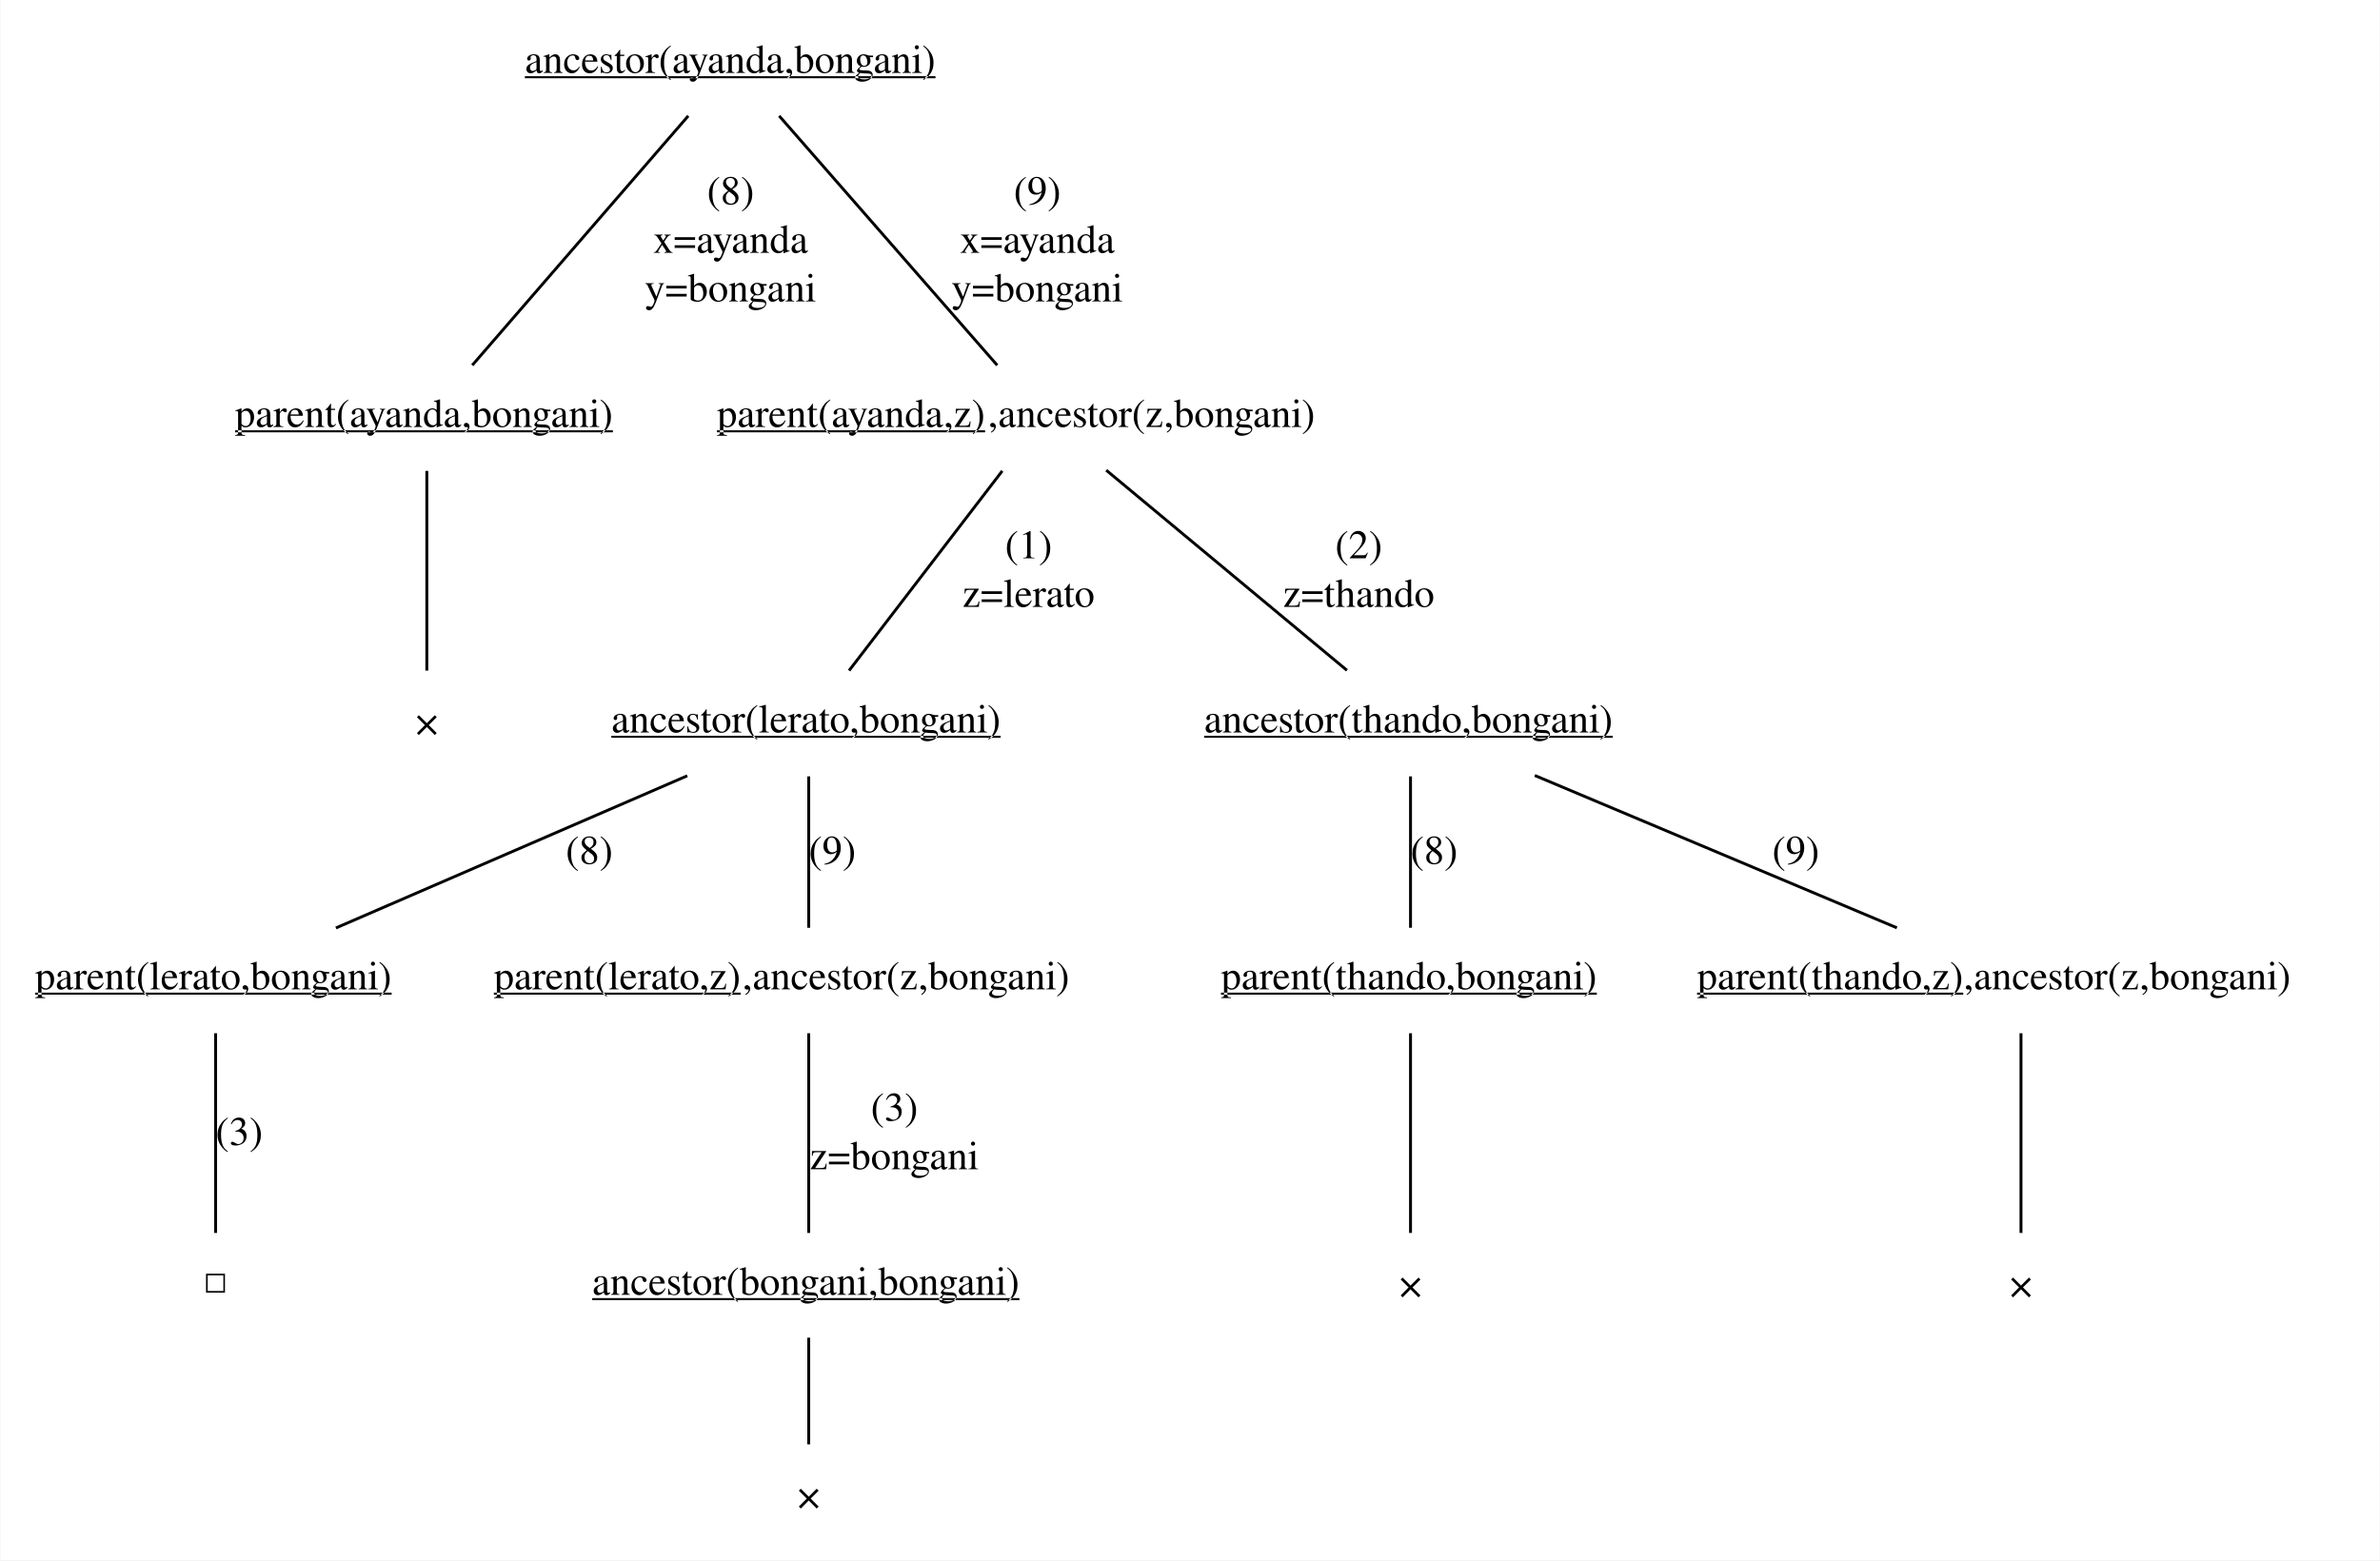
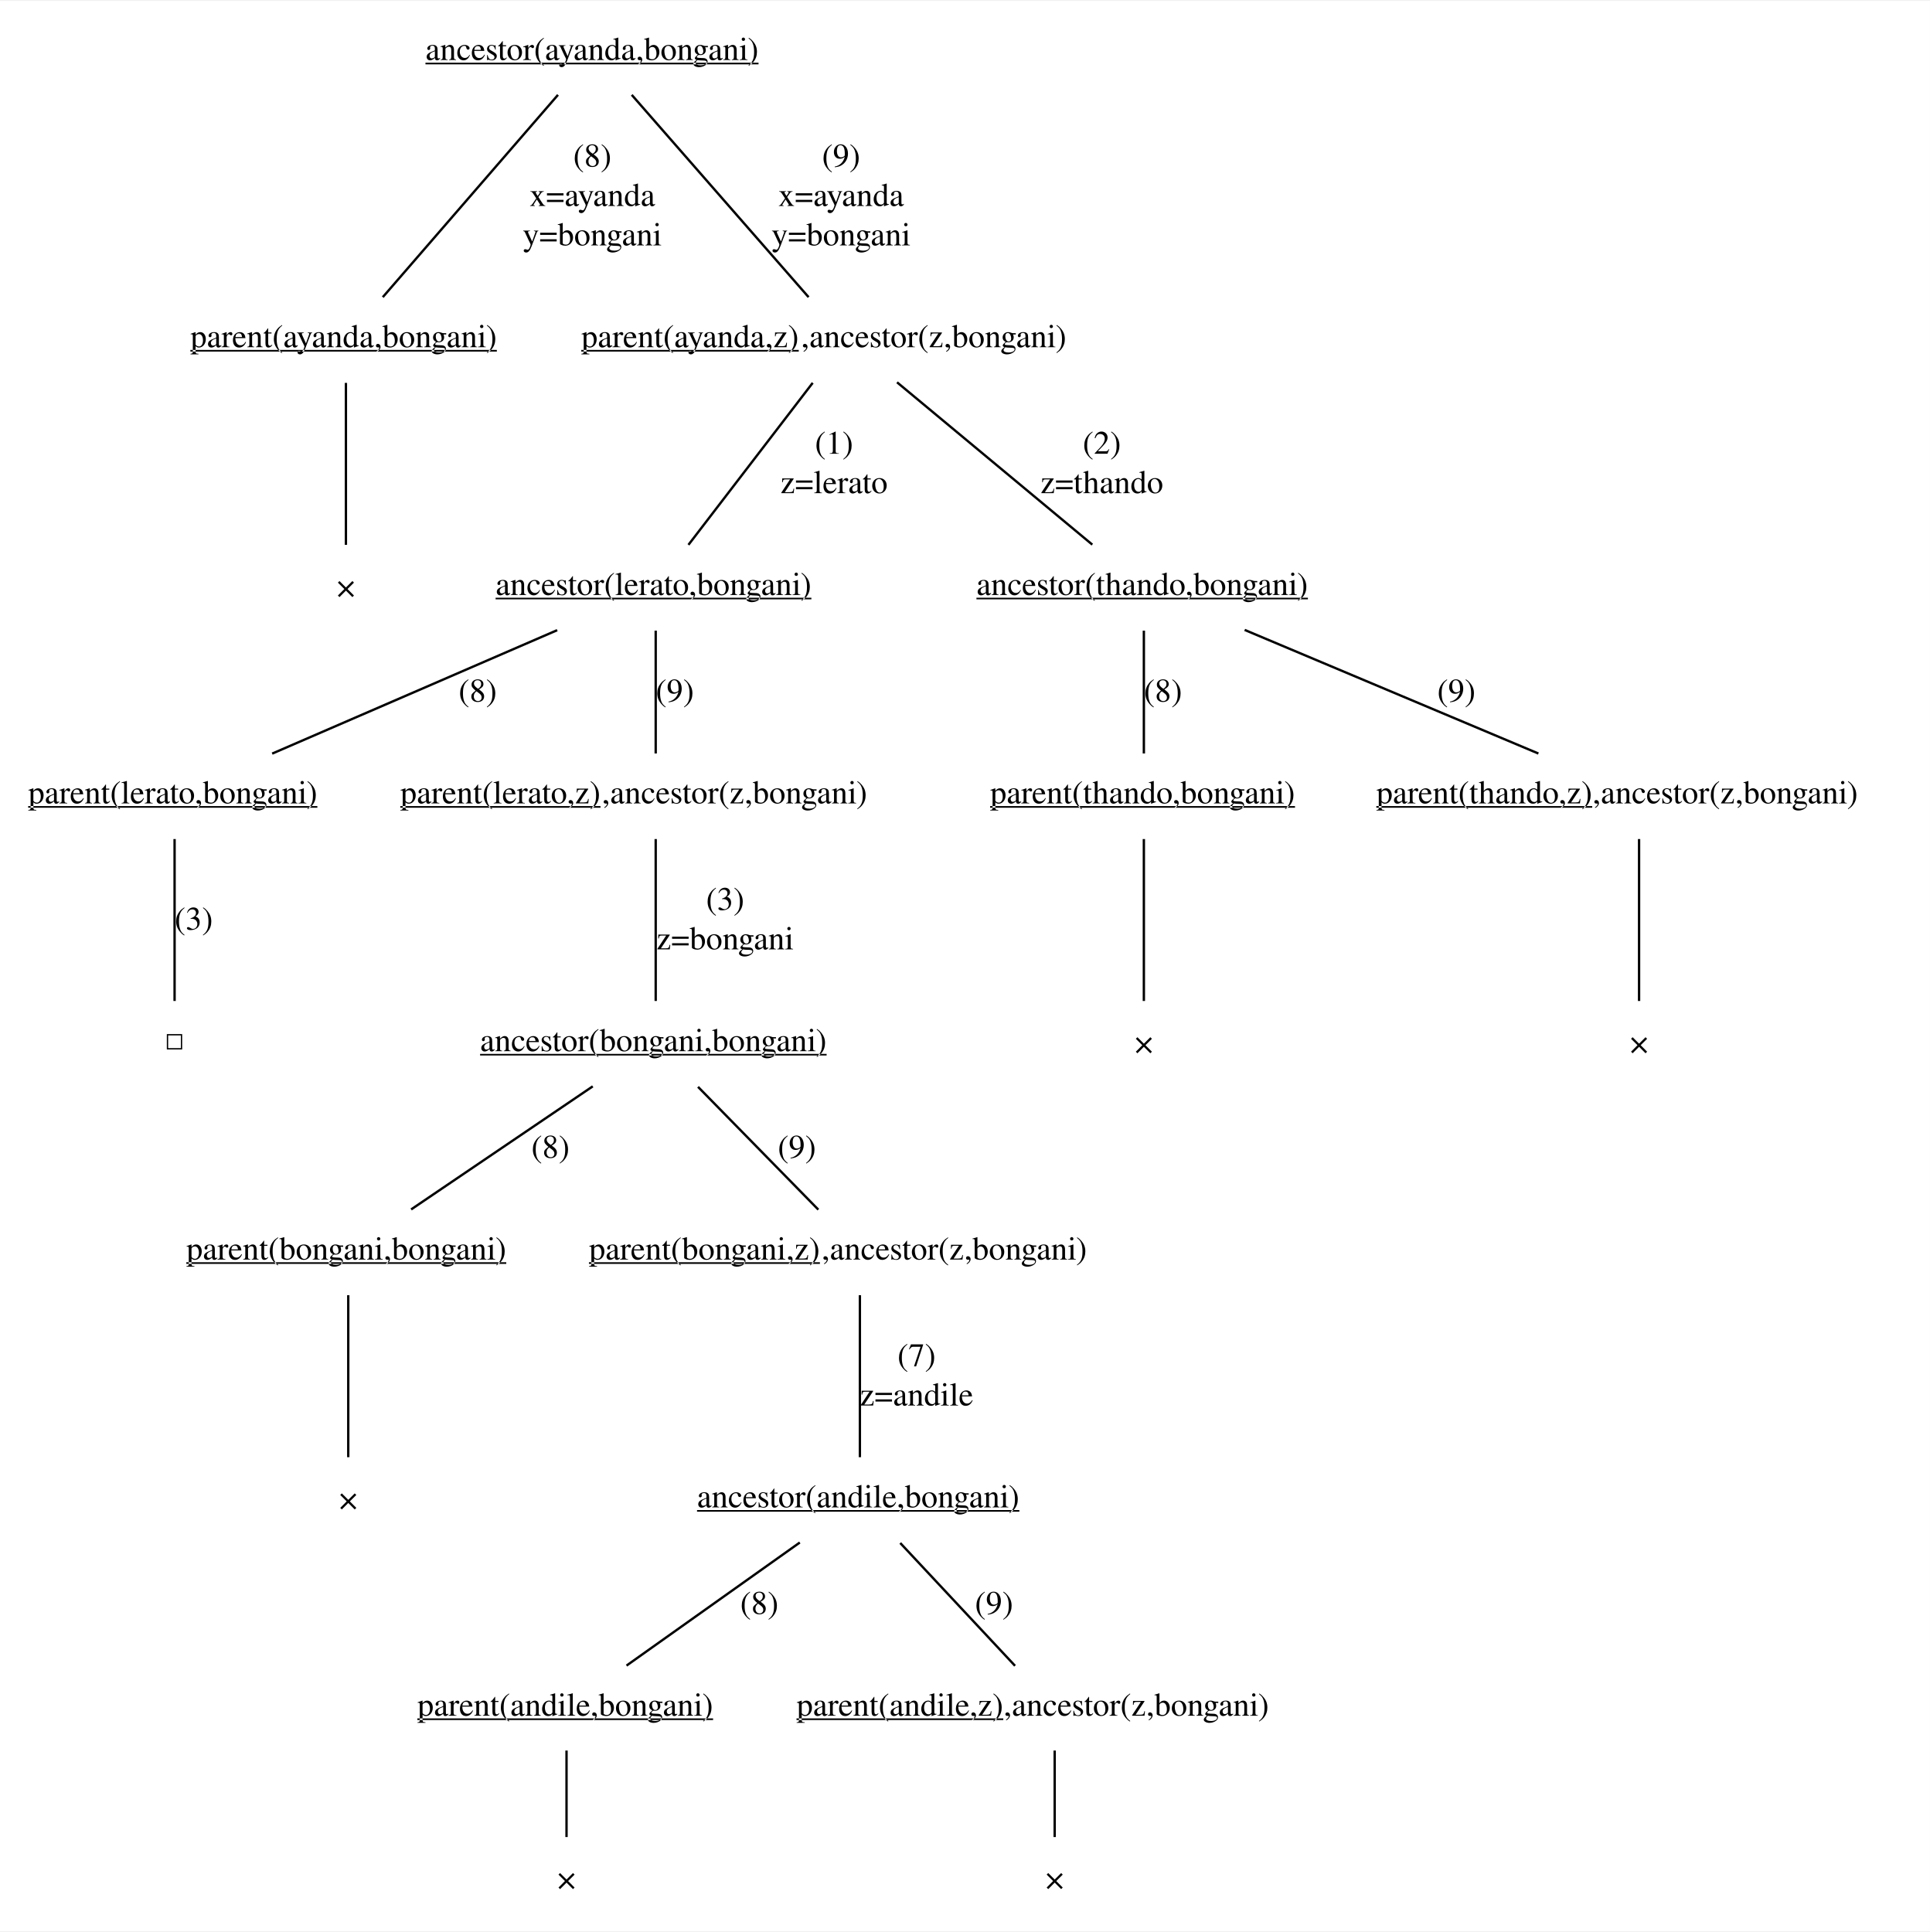
- <svg xmlns="http://www.w3.org/2000/svg" width="822pt" height="539pt" viewBox="0.00 0.00 822.34 539.40">
-   <g id="graph0" class="graph" transform="scale(1 1) rotate(0) translate(4 535.4)">
-     <polygon fill="#ffffff" stroke="transparent" points="-4,4 -4,-535.4 818.34,-535.4 818.34,4 -4,4" />
+ <svg xmlns="http://www.w3.org/2000/svg" width="822pt" height="823pt" viewBox="0.00 0.00 822.34 822.60">
+   <g id="graph0" class="graph" transform="scale(1 1) rotate(0) translate(4 818.6)">
+     <polygon fill="#ffffff" stroke="transparent" points="-4,4 -4,-818.6 818.34,-818.6 818.34,4 -4,4" />
    <g id="node1" class="node">
-       <text text-anchor="start" x="177.284" y="-510.2" font-family="Times,serif" text-decoration="underline" font-size="14.00" fill="#000000">ancestor(ayanda,bongani)</text>
+       <text text-anchor="start" x="177.284" y="-793.4" font-family="Times,serif" text-decoration="underline" font-size="14.00" fill="#000000">ancestor(ayanda,bongani)</text>
    </g>
    <g id="node2" class="node">
-       <text text-anchor="start" x="77.114" y="-387.8" font-family="Times,serif" text-decoration="underline" font-size="14.00" fill="#000000">parent(ayanda,bongani)</text>
+       <text text-anchor="start" x="77.114" y="-671" font-family="Times,serif" text-decoration="underline" font-size="14.00" fill="#000000">parent(ayanda,bongani)</text>
    </g>
    <g id="edge1" class="edge">
-       <path fill="none" stroke="#000000" d="M233.748,-495.339C213.707,-472.198 179.166,-432.312 159.094,-409.135" />
-       <text text-anchor="middle" x="248.389" y="-464.8" font-family="Times,serif" font-size="14.00" fill="#000000">(8)</text>
-       <text text-anchor="middle" x="248.389" y="-448" font-family="Times,serif" font-size="14.00" fill="#000000">x=ayanda</text>
-       <text text-anchor="middle" x="248.389" y="-431.2" font-family="Times,serif" font-size="14.00" fill="#000000">y=bongani</text>
+       <path fill="none" stroke="#000000" d="M233.748,-778.539C213.707,-755.398 179.166,-715.512 159.094,-692.335" />
+       <text text-anchor="middle" x="248.389" y="-748" font-family="Times,serif" font-size="14.00" fill="#000000">(8)</text>
+       <text text-anchor="middle" x="248.389" y="-731.2" font-family="Times,serif" font-size="14.00" fill="#000000">x=ayanda</text>
+       <text text-anchor="middle" x="248.389" y="-714.4" font-family="Times,serif" font-size="14.00" fill="#000000">y=bongani</text>
    </g>
    <g id="node3" class="node">
-       <text text-anchor="start" x="243.669" y="-387.8" font-family="Times,serif" text-decoration="underline" font-size="14.00" fill="#000000">parent(ayanda,z)</text>
-       <text text-anchor="start" x="337.329" y="-387.8" font-family="Times,serif" font-size="14.00" fill="#000000">     ,ancestor(z,bongani)</text>
+       <text text-anchor="start" x="243.669" y="-671" font-family="Times,serif" text-decoration="underline" font-size="14.00" fill="#000000">parent(ayanda,z)</text>
+       <text text-anchor="start" x="337.329" y="-671" font-family="Times,serif" font-size="14.00" fill="#000000">     ,ancestor(z,bongani)</text>
    </g>
    <g id="edge2" class="edge">
-       <path fill="none" stroke="#000000" d="M265.177,-495.339C285.407,-472.198 320.275,-432.312 340.536,-409.135" />
-       <text text-anchor="middle" x="354.389" y="-464.8" font-family="Times,serif" font-size="14.00" fill="#000000">(9)</text>
-       <text text-anchor="middle" x="354.389" y="-448" font-family="Times,serif" font-size="14.00" fill="#000000">x=ayanda</text>
-       <text text-anchor="middle" x="354.389" y="-431.2" font-family="Times,serif" font-size="14.00" fill="#000000">y=bongani</text>
+       <path fill="none" stroke="#000000" d="M265.177,-778.539C285.407,-755.398 320.275,-715.512 340.536,-692.335" />
+       <text text-anchor="middle" x="354.389" y="-748" font-family="Times,serif" font-size="14.00" fill="#000000">(9)</text>
+       <text text-anchor="middle" x="354.389" y="-731.2" font-family="Times,serif" font-size="14.00" fill="#000000">x=ayanda</text>
+       <text text-anchor="middle" x="354.389" y="-714.4" font-family="Times,serif" font-size="14.00" fill="#000000">y=bongani</text>
+     </g>
+     <g id="node17" class="node">
+       <text text-anchor="middle" x="143.389" y="-564.4" font-family="Times,serif" font-size="14.00" fill="#000000">×</text>
+     </g>
+     <g id="edge16" class="edge">
+       <path fill="none" stroke="#000000" d="M143.389,-655.806C143.389,-636.424 143.389,-606.086 143.389,-586.783" />
+     </g>
+     <g id="node4" class="node">
+       <text text-anchor="start" x="207.17" y="-565.4" font-family="Times,serif" text-decoration="underline" font-size="14.00" fill="#000000">ancestor(lerato,bongani)</text>
+     </g>
+     <g id="edge3" class="edge">
+       <path fill="none" stroke="#000000" d="M342.28,-655.806C327.413,-636.424 304.142,-606.086 289.336,-586.783" />
+       <text text-anchor="middle" x="351.379" y="-625.6" font-family="Times,serif" font-size="14.00" fill="#000000">(1)</text>
+       <text text-anchor="middle" x="351.379" y="-608.8" font-family="Times,serif" font-size="14.00" fill="#000000">z=lerato</text>
+     </g>
+     <g id="node13" class="node">
+       <text text-anchor="start" x="412.053" y="-565.4" font-family="Times,serif" text-decoration="underline" font-size="14.00" fill="#000000">ancestor(thando,bongani)</text>
+     </g>
+     <g id="edge12" class="edge">
+       <path fill="none" stroke="#000000" d="M378.221,-656.047C401.483,-636.705 438.101,-606.256 461.417,-586.87" />
+       <text text-anchor="middle" x="465.496" y="-625.6" font-family="Times,serif" font-size="14.00" fill="#000000">(2)</text>
+       <text text-anchor="middle" x="465.496" y="-608.8" font-family="Times,serif" font-size="14.00" fill="#000000">z=thando</text>
+     </g>
+     <g id="node5" class="node">
+       <text text-anchor="start" x="8" y="-476.6" font-family="Times,serif" text-decoration="underline" font-size="14.00" fill="#000000">parent(lerato,bongani)</text>
+     </g>
+     <g id="edge4" class="edge">
+       <path fill="none" stroke="#000000" d="M233.409,-550.416C197.916,-535.041 147.339,-513.133 111.962,-497.808" />
+       <text text-anchor="middle" x="199.549" y="-520" font-family="Times,serif" font-size="14.00" fill="#000000">(8)</text>
+     </g>
+     <g id="node6" class="node">
+       <text text-anchor="start" x="166.555" y="-476.6" font-family="Times,serif" text-decoration="underline" font-size="14.00" fill="#000000">parent(lerato,z)</text>
+       <text text-anchor="start" x="252.442" y="-476.6" font-family="Times,serif" font-size="14.00" fill="#000000">     ,ancestor(z,bongani)</text>
+     </g>
+     <g id="edge5" class="edge">
+       <path fill="none" stroke="#000000" d="M275.389,-550.201C275.389,-534.859 275.389,-513.122 275.389,-497.872" />
+       <text text-anchor="middle" x="283.55" y="-520" font-family="Times,serif" font-size="14.00" fill="#000000">(9)</text>
+     </g>
+     <g id="node16" class="node">
+       <text text-anchor="middle" x="70.389" y="-370" font-family="Times,serif" font-size="14.00" fill="#000000">□</text>
+     </g>
+     <g id="edge15" class="edge">
+       <path fill="none" stroke="#000000" d="M70.389,-461.406C70.389,-442.024 70.389,-411.686 70.389,-392.383" />
+       <text text-anchor="middle" x="78.549" y="-422.8" font-family="Times,serif" font-size="14.00" fill="#000000">(3)</text>
+     </g>
+     <g id="node7" class="node">
+       <text text-anchor="start" x="200.553" y="-371" font-family="Times,serif" text-decoration="underline" font-size="14.00" fill="#000000">ancestor(bongani,bongani)</text>
+     </g>
+     <g id="edge6" class="edge">
+       <path fill="none" stroke="#000000" d="M275.389,-461.406C275.389,-442.024 275.389,-411.686 275.389,-392.383" />
+       <text text-anchor="middle" x="304.996" y="-431.2" font-family="Times,serif" font-size="14.00" fill="#000000">(3)</text>
+       <text text-anchor="middle" x="304.996" y="-414.4" font-family="Times,serif" font-size="14.00" fill="#000000">z=bongani</text>
+     </g>
+     <g id="node8" class="node">
+       <text text-anchor="start" x="75.383" y="-282.2" font-family="Times,serif" text-decoration="underline" font-size="14.00" fill="#000000">parent(bongani,bongani)</text>
+     </g>
+     <g id="edge7" class="edge">
+       <path fill="none" stroke="#000000" d="M248.563,-356.016C225.957,-340.692 193.775,-318.877 171.179,-303.56" />
+       <text text-anchor="middle" x="230.549" y="-325.6" font-family="Times,serif" font-size="14.00" fill="#000000">(8)</text>
+     </g>
+     <g id="node9" class="node">
+       <text text-anchor="start" x="246.938" y="-282.2" font-family="Times,serif" text-decoration="underline" font-size="14.00" fill="#000000">parent(bongani,z)</text>
+       <text text-anchor="start" x="346.059" y="-282.2" font-family="Times,serif" font-size="14.00" fill="#000000">     ,ancestor(z,bongani)</text>
+     </g>
+     <g id="edge8" class="edge">
+       <path fill="none" stroke="#000000" d="M293.415,-355.801C308.446,-340.459 329.742,-318.722 344.683,-303.472" />
+       <text text-anchor="middle" x="335.55" y="-325.6" font-family="Times,serif" font-size="14.00" fill="#000000">(9)</text>
+     </g>
+     <g id="node20" class="node">
+       <text text-anchor="middle" x="144.389" y="-175.6" font-family="Times,serif" font-size="14.00" fill="#000000">×</text>
+     </g>
+     <g id="edge19" class="edge">
+       <path fill="none" stroke="#000000" d="M144.389,-267.006C144.389,-247.624 144.389,-217.286 144.389,-197.983" />
+     </g>
+     <g id="node10" class="node">
+       <text text-anchor="start" x="293.001" y="-176.6" font-family="Times,serif" text-decoration="underline" font-size="14.00" fill="#000000">ancestor(andile,bongani)</text>
+     </g>
+     <g id="edge9" class="edge">
+       <path fill="none" stroke="#000000" d="M362.389,-267.006C362.389,-247.624 362.389,-217.286 362.389,-197.983" />
+       <text text-anchor="middle" x="386.549" y="-236.8" font-family="Times,serif" font-size="14.00" fill="#000000">(7)</text>
+       <text text-anchor="middle" x="386.549" y="-220" font-family="Times,serif" font-size="14.00" fill="#000000">z=andile</text>
+     </g>
+     <g id="node11" class="node">
+       <text text-anchor="start" x="173.83" y="-87.8" font-family="Times,serif" text-decoration="underline" font-size="14.00" fill="#000000">parent(andile,bongani)</text>
+     </g>
+     <g id="edge10" class="edge">
+       <path fill="none" stroke="#000000" d="M336.792,-161.616C315.221,-146.292 284.513,-124.477 262.952,-109.16" />
+       <text text-anchor="middle" x="319.55" y="-131.2" font-family="Times,serif" font-size="14.00" fill="#000000">(8)</text>
    </g>
    <g id="node12" class="node">
-       <text text-anchor="middle" x="143.389" y="-281.2" font-family="Times,serif" font-size="14.00" fill="#000000">×</text>
+       <text text-anchor="start" x="335.385" y="-87.8" font-family="Times,serif" text-decoration="underline" font-size="14.00" fill="#000000">parent(andile,z)</text>
+       <text text-anchor="start" x="423.612" y="-87.8" font-family="Times,serif" font-size="14.00" fill="#000000">     ,ancestor(z,bongani)</text>
    </g>
    <g id="edge11" class="edge">
-       <path fill="none" stroke="#000000" d="M143.389,-372.606C143.389,-353.224 143.389,-322.886 143.389,-303.583" />
+       <path fill="none" stroke="#000000" d="M379.587,-161.401C393.926,-146.059 414.243,-124.322 428.497,-109.072" />
+       <text text-anchor="middle" x="419.55" y="-131.2" font-family="Times,serif" font-size="14.00" fill="#000000">(9)</text>
    </g>
-     <g id="node4" class="node">
-       <text text-anchor="start" x="207.17" y="-282.2" font-family="Times,serif" text-decoration="underline" font-size="14.00" fill="#000000">ancestor(lerato,bongani)</text>
+     <g id="node21" class="node">
+       <text text-anchor="middle" x="237.389" y="-13.8" font-family="Times,serif" font-size="14.00" fill="#000000">×</text>
    </g>
-     <g id="edge3" class="edge">
-       <path fill="none" stroke="#000000" d="M342.28,-372.606C327.413,-353.224 304.142,-322.886 289.336,-303.583" />
-       <text text-anchor="middle" x="351.379" y="-342.4" font-family="Times,serif" font-size="14.00" fill="#000000">(1)</text>
-       <text text-anchor="middle" x="351.379" y="-325.6" font-family="Times,serif" font-size="14.00" fill="#000000">z=lerato</text>
+     <g id="edge20" class="edge">
+       <path fill="none" stroke="#000000" d="M237.389,-72.955C237.389,-61.724 237.389,-47.33 237.389,-36.09" />
    </g>
-     <g id="node8" class="node">
-       <text text-anchor="start" x="412.053" y="-282.2" font-family="Times,serif" text-decoration="underline" font-size="14.00" fill="#000000">ancestor(thando,bongani)</text>
+     <g id="node22" class="node">
+       <text text-anchor="middle" x="445.389" y="-13.8" font-family="Times,serif" font-size="14.00" fill="#000000">×</text>
    </g>
-     <g id="edge7" class="edge">
-       <path fill="none" stroke="#000000" d="M378.221,-372.847C401.483,-353.505 438.101,-323.056 461.417,-303.67" />
-       <text text-anchor="middle" x="465.496" y="-342.4" font-family="Times,serif" font-size="14.00" fill="#000000">(2)</text>
-       <text text-anchor="middle" x="465.496" y="-325.6" font-family="Times,serif" font-size="14.00" fill="#000000">z=thando</text>
+     <g id="edge21" class="edge">
+       <path fill="none" stroke="#000000" d="M445.389,-72.955C445.389,-61.724 445.389,-47.33 445.389,-36.09" />
    </g>
-     <g id="node5" class="node">
-       <text text-anchor="start" x="8" y="-193.4" font-family="Times,serif" text-decoration="underline" font-size="14.00" fill="#000000">parent(lerato,bongani)</text>
+     <g id="node14" class="node">
+       <text text-anchor="start" x="417.883" y="-476.6" font-family="Times,serif" text-decoration="underline" font-size="14.00" fill="#000000">parent(thando,bongani)</text>
    </g>
-     <g id="edge4" class="edge">
-       <path fill="none" stroke="#000000" d="M233.409,-267.216C197.916,-251.841 147.339,-229.933 111.962,-214.608" />
-       <text text-anchor="middle" x="199.549" y="-236.8" font-family="Times,serif" font-size="14.00" fill="#000000">(8)</text>
-     </g>
-     <g id="node6" class="node">
-       <text text-anchor="start" x="166.555" y="-193.4" font-family="Times,serif" text-decoration="underline" font-size="14.00" fill="#000000">parent(lerato,z)</text>
-       <text text-anchor="start" x="252.442" y="-193.4" font-family="Times,serif" font-size="14.00" fill="#000000">     ,ancestor(z,bongani)</text>
-     </g>
-     <g id="edge5" class="edge">
-       <path fill="none" stroke="#000000" d="M275.389,-267.001C275.389,-251.659 275.389,-229.922 275.389,-214.672" />
-       <text text-anchor="middle" x="283.55" y="-236.8" font-family="Times,serif" font-size="14.00" fill="#000000">(9)</text>
-     </g>
-     <g id="node11" class="node">
-       <text text-anchor="middle" x="70.389" y="-86.8" font-family="Times,serif" font-size="14.00" fill="#000000">□</text>
-     </g>
-     <g id="edge10" class="edge">
-       <path fill="none" stroke="#000000" d="M70.389,-178.206C70.389,-158.824 70.389,-128.486 70.389,-109.183" />
-       <text text-anchor="middle" x="78.549" y="-139.6" font-family="Times,serif" font-size="14.00" fill="#000000">(3)</text>
-     </g>
-     <g id="node7" class="node">
-       <text text-anchor="start" x="200.553" y="-87.8" font-family="Times,serif" text-decoration="underline" font-size="14.00" fill="#000000">ancestor(bongani,bongani)</text>
-     </g>
-     <g id="edge6" class="edge">
-       <path fill="none" stroke="#000000" d="M275.389,-178.206C275.389,-158.824 275.389,-128.486 275.389,-109.183" />
-       <text text-anchor="middle" x="304.996" y="-148" font-family="Times,serif" font-size="14.00" fill="#000000">(3)</text>
-       <text text-anchor="middle" x="304.996" y="-131.2" font-family="Times,serif" font-size="14.00" fill="#000000">z=bongani</text>
+     <g id="edge13" class="edge">
+       <path fill="none" stroke="#000000" d="M483.389,-550.201C483.389,-534.859 483.389,-513.122 483.389,-497.872" />
+       <text text-anchor="middle" x="491.55" y="-520" font-family="Times,serif" font-size="14.00" fill="#000000">(8)</text>
    </g>
    <g id="node15" class="node">
-       <text text-anchor="middle" x="275.389" y="-13.8" font-family="Times,serif" font-size="14.00" fill="#000000">×</text>
+       <text text-anchor="start" x="582.438" y="-476.6" font-family="Times,serif" text-decoration="underline" font-size="14.00" fill="#000000">parent(thando,z)</text>
+       <text text-anchor="start" x="674.559" y="-476.6" font-family="Times,serif" font-size="14.00" fill="#000000">     ,ancestor(z,bongani)</text>
    </g>
    <g id="edge14" class="edge">
-       <path fill="none" stroke="#000000" d="M275.389,-72.955C275.389,-61.724 275.389,-47.33 275.389,-36.09" />
+       <path fill="none" stroke="#000000" d="M526.342,-550.523C562.852,-535.158 615.003,-513.21 651.496,-497.852" />
+       <text text-anchor="middle" x="616.549" y="-520" font-family="Times,serif" font-size="14.00" fill="#000000">(9)</text>
    </g>
-     <g id="node9" class="node">
-       <text text-anchor="start" x="417.883" y="-193.4" font-family="Times,serif" text-decoration="underline" font-size="14.00" fill="#000000">parent(thando,bongani)</text>
+     <g id="node18" class="node">
+       <text text-anchor="middle" x="483.389" y="-370" font-family="Times,serif" font-size="14.00" fill="#000000">×</text>
    </g>
-     <g id="edge8" class="edge">
-       <path fill="none" stroke="#000000" d="M483.389,-267.001C483.389,-251.659 483.389,-229.922 483.389,-214.672" />
-       <text text-anchor="middle" x="491.55" y="-236.8" font-family="Times,serif" font-size="14.00" fill="#000000">(8)</text>
+     <g id="edge17" class="edge">
+       <path fill="none" stroke="#000000" d="M483.389,-461.406C483.389,-442.024 483.389,-411.686 483.389,-392.383" />
    </g>
-     <g id="node10" class="node">
-       <text text-anchor="start" x="582.438" y="-193.4" font-family="Times,serif" text-decoration="underline" font-size="14.00" fill="#000000">parent(thando,z)</text>
-       <text text-anchor="start" x="674.559" y="-193.4" font-family="Times,serif" font-size="14.00" fill="#000000">     ,ancestor(z,bongani)</text>
+     <g id="node19" class="node">
+       <text text-anchor="middle" x="694.389" y="-370" font-family="Times,serif" font-size="14.00" fill="#000000">×</text>
    </g>
-     <g id="edge9" class="edge">
-       <path fill="none" stroke="#000000" d="M526.342,-267.323C562.852,-251.958 615.003,-230.01 651.496,-214.652" />
-       <text text-anchor="middle" x="616.549" y="-236.8" font-family="Times,serif" font-size="14.00" fill="#000000">(9)</text>
-     </g>
-     <g id="node13" class="node">
-       <text text-anchor="middle" x="483.389" y="-86.8" font-family="Times,serif" font-size="14.00" fill="#000000">×</text>
-     </g>
-     <g id="edge12" class="edge">
-       <path fill="none" stroke="#000000" d="M483.389,-178.206C483.389,-158.824 483.389,-128.486 483.389,-109.183" />
-     </g>
-     <g id="node14" class="node">
-       <text text-anchor="middle" x="694.389" y="-86.8" font-family="Times,serif" font-size="14.00" fill="#000000">×</text>
-     </g>
-     <g id="edge13" class="edge">
-       <path fill="none" stroke="#000000" d="M694.389,-178.206C694.389,-158.824 694.389,-128.486 694.389,-109.183" />
+     <g id="edge18" class="edge">
+       <path fill="none" stroke="#000000" d="M694.389,-461.406C694.389,-442.024 694.389,-411.686 694.389,-392.383" />
    </g>
  </g>
</svg>
